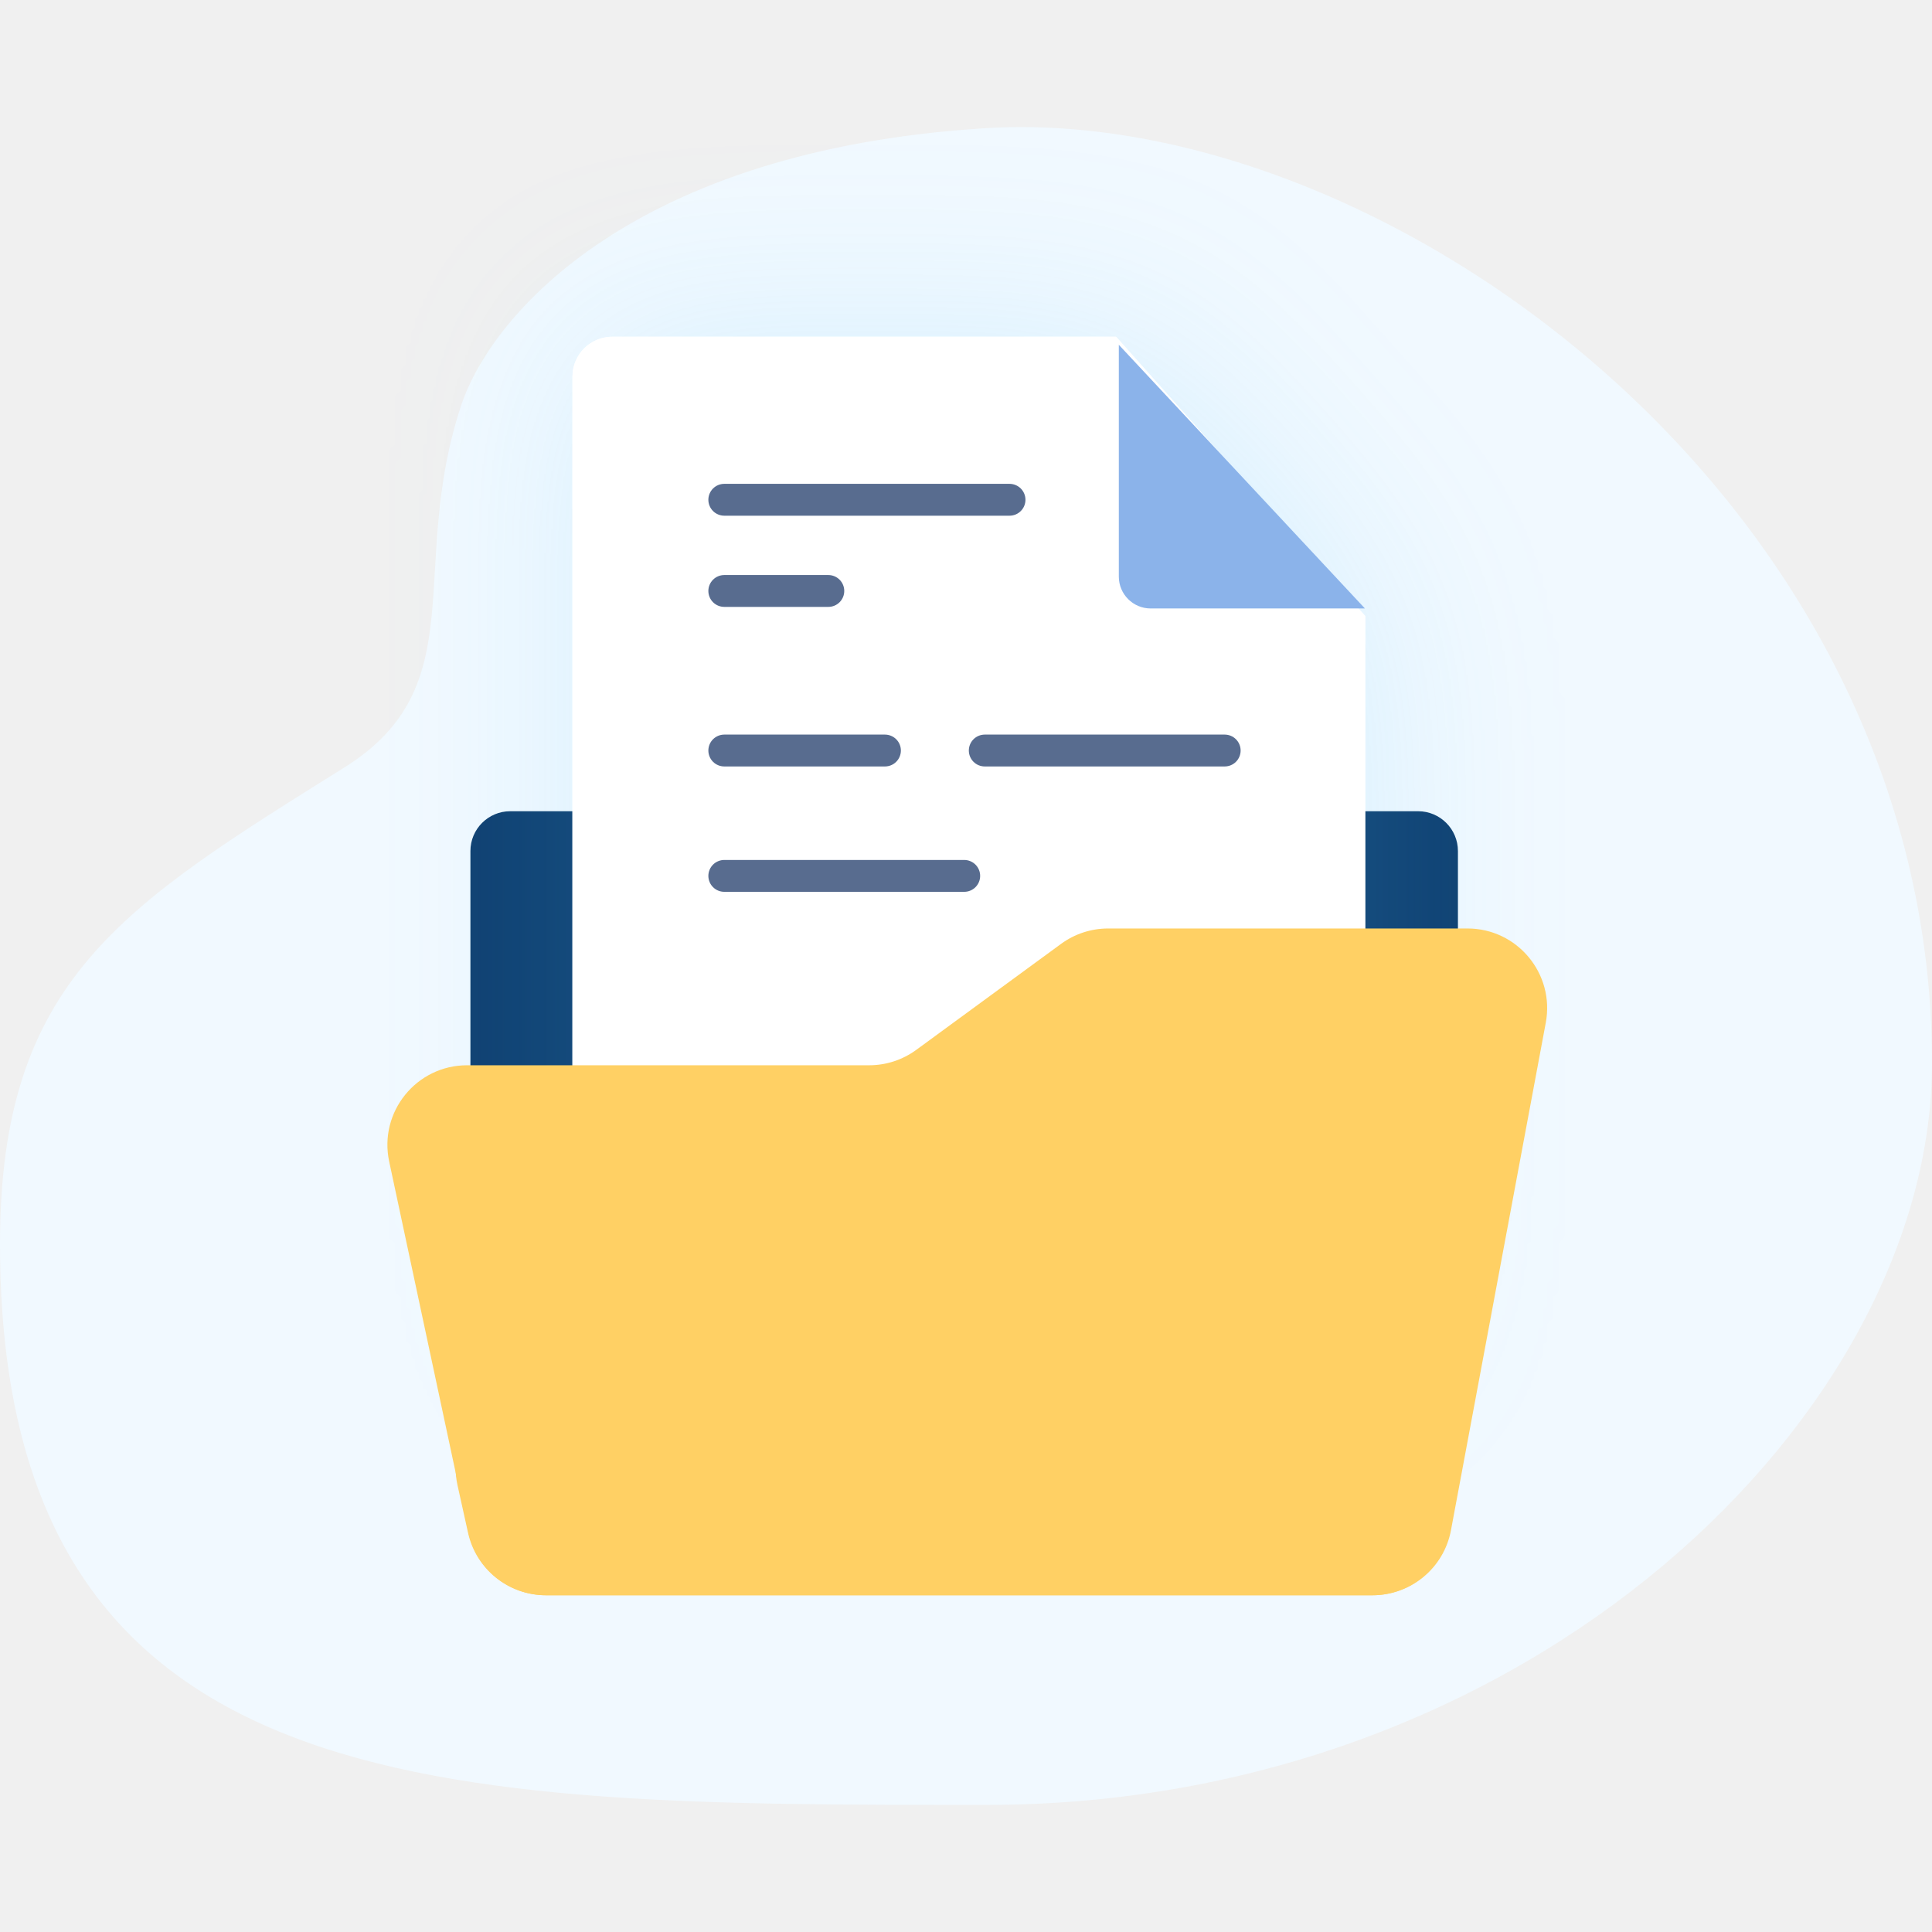
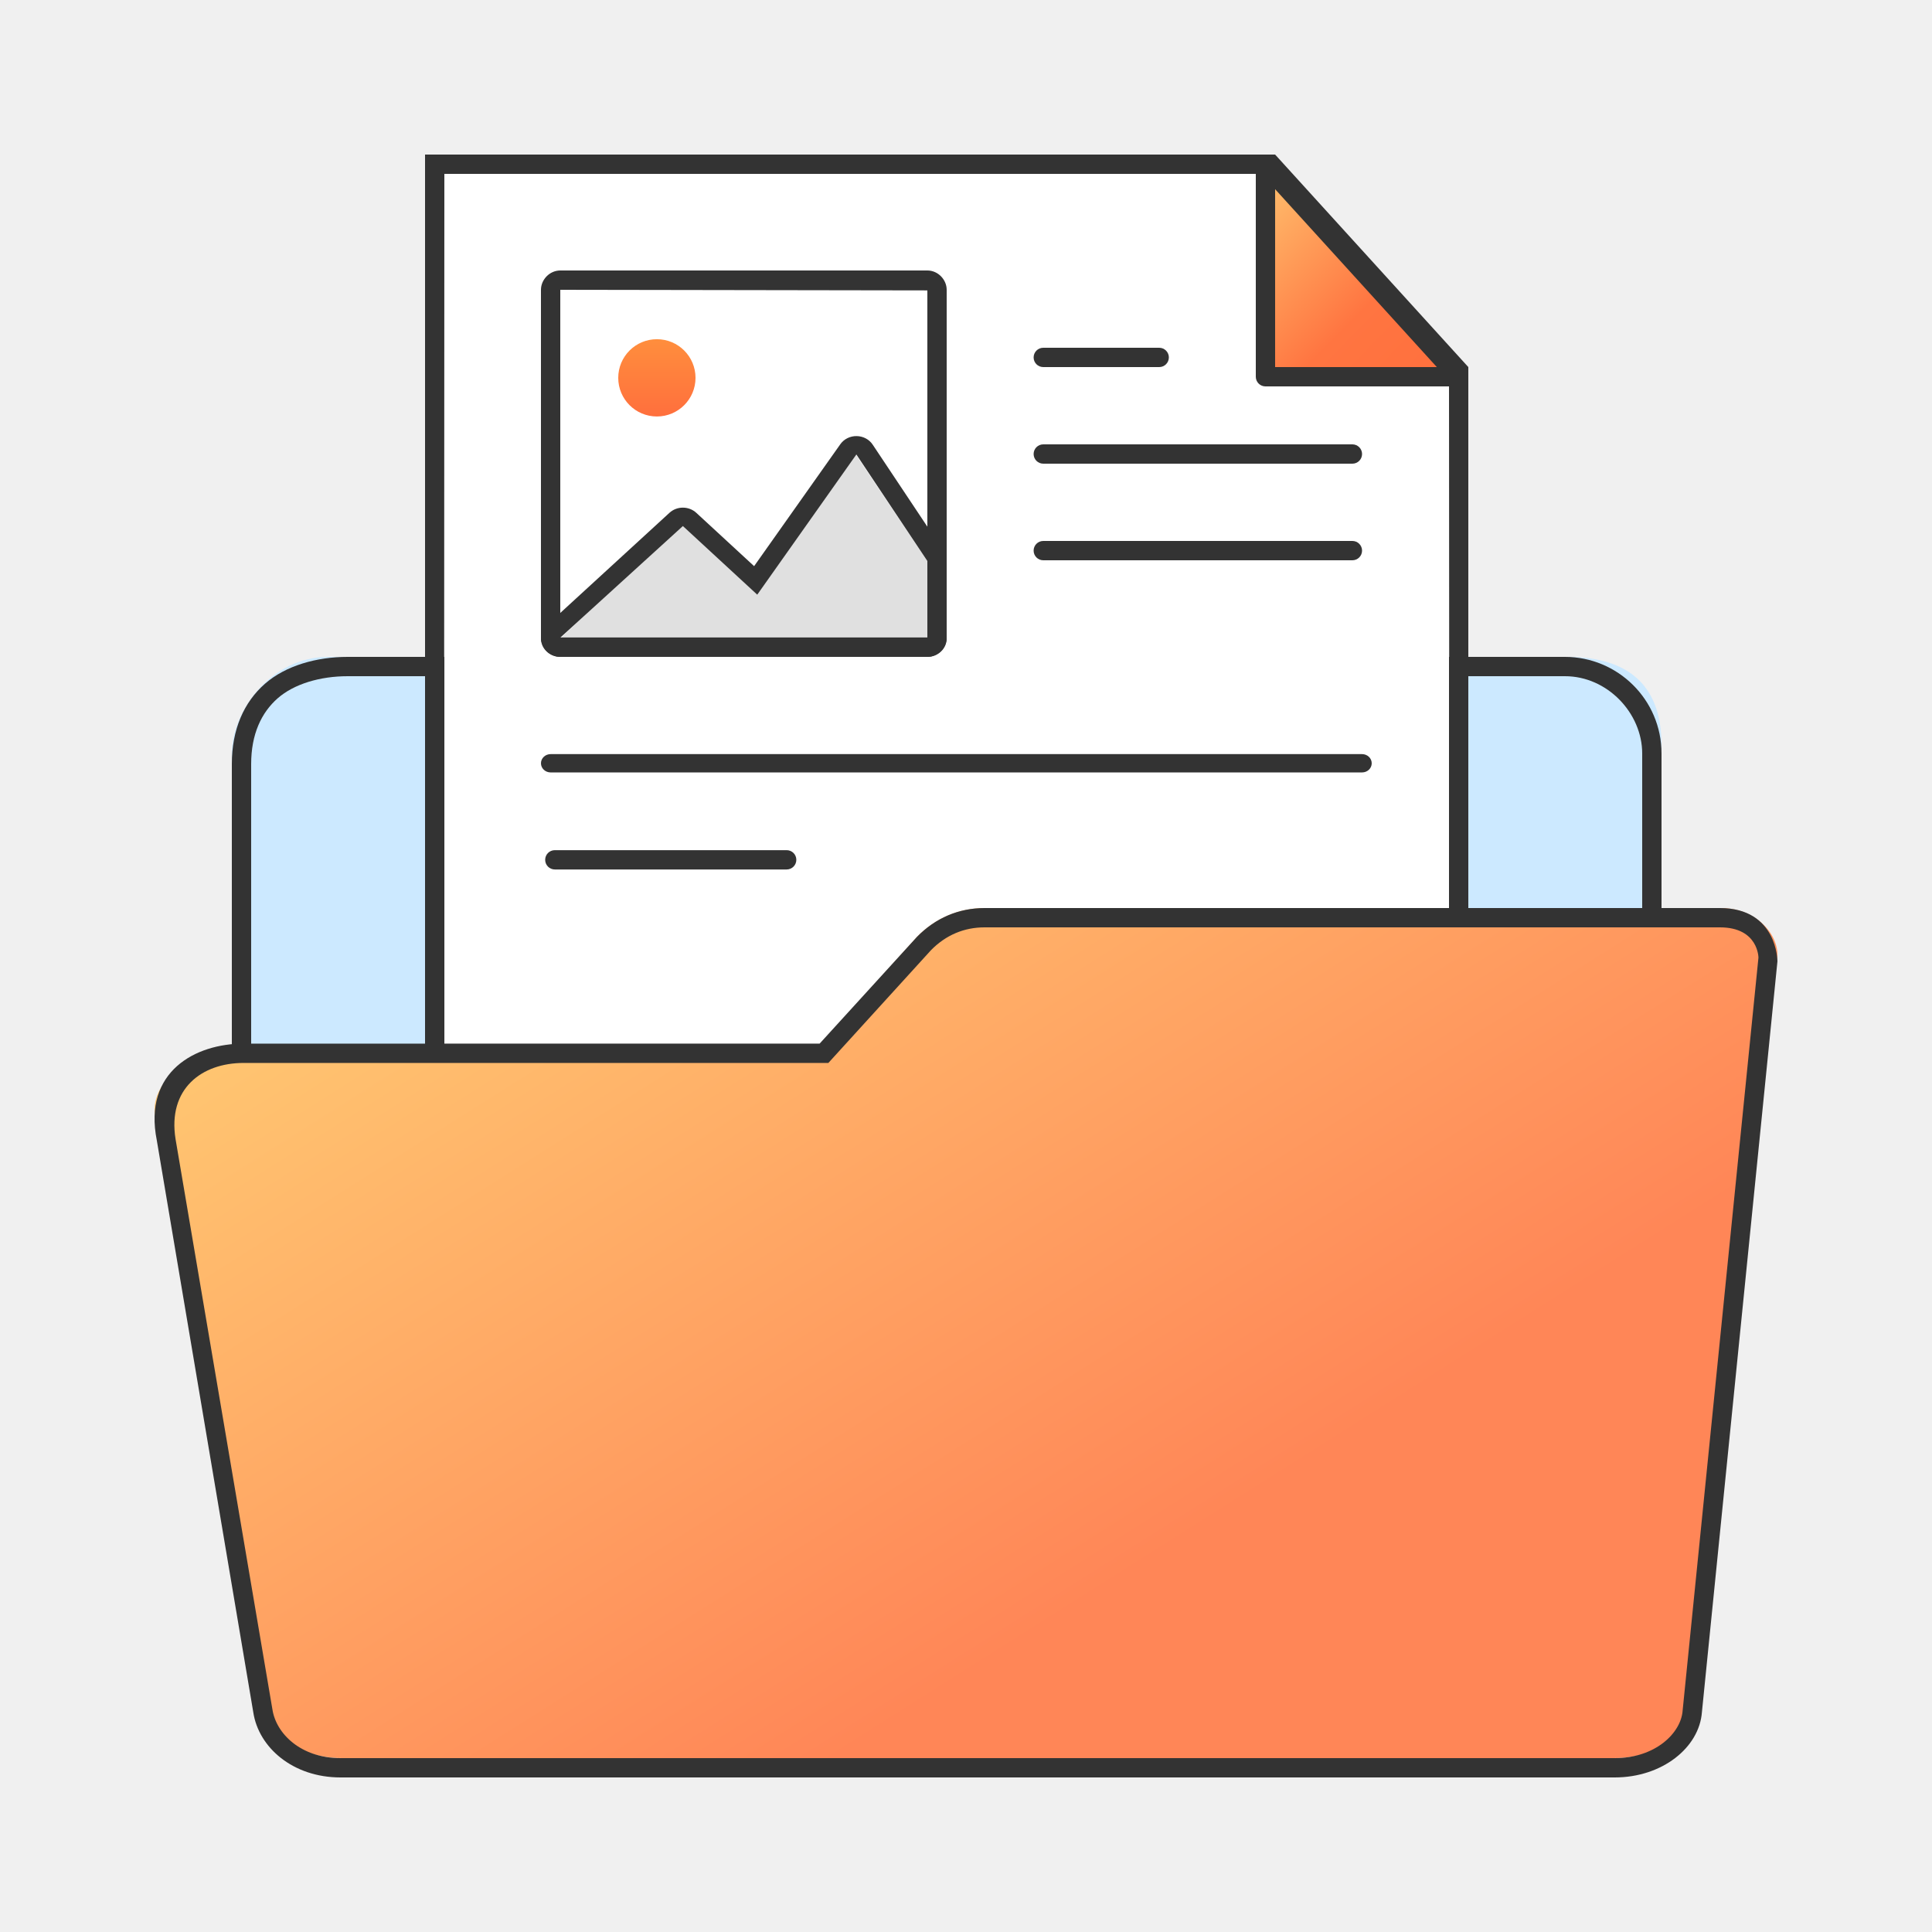
<svg xmlns="http://www.w3.org/2000/svg" width="100" height="100" viewBox="0 0 100 100" fill="none">
-   <path d="M100 55.024C100 73.13 79.256 93.421 51.057 93.421C22.859 93.421 0 93.522 0 64.385C0 50.711 6.344 46.904 17.825 39.724C24.593 35.491 21.073 29.434 23.867 20.993C25.437 16.25 32.829 7.744 51.057 6.633C71.601 5.381 100 25.887 100 55.024Z" fill="#F1F9FF" />
-   <rect x="24.349" y="41.989" width="51.113" height="28.96" rx="2.061" fill="#0F4071" />
-   <g filter="url(#filter0_d)">
-     <path d="M29.63 19.491C29.63 18.353 30.553 17.43 31.692 17.43H57.767L70.663 31.884V67.874C70.663 69.012 69.74 69.935 68.602 69.935H31.692C30.553 69.935 29.63 69.012 29.63 67.874V19.491Z" fill="white" />
-     <path d="M56.942 18.254V29.822C56.942 31.416 58.234 32.708 59.828 32.708H69.838V67.874C69.838 68.557 69.285 69.111 68.602 69.111H31.692C31.009 69.111 30.455 68.557 30.455 67.874V19.491C30.455 18.808 31.009 18.254 31.692 18.254H56.942ZM58.592 29.822V19.593L68.822 31.059H59.828C59.145 31.059 58.592 30.505 58.592 29.822Z" stroke="white" stroke-width="1.649" />
-   </g>
-   <path d="M70.648 31.494L57.91 17.846V29.844C57.91 30.755 58.648 31.494 59.559 31.494H70.648Z" fill="#8BB3EA" />
-   <line x1="37.489" y1="25.868" x2="52.253" y2="25.868" stroke="#586C8F" stroke-width="1.649" stroke-linecap="round" />
-   <line x1="37.489" y1="38.847" x2="45.805" y2="38.847" stroke="#586C8F" stroke-width="1.649" stroke-linecap="round" />
-   <line x1="50.971" y1="38.847" x2="63.39" y2="38.847" stroke="#586C8F" stroke-width="1.649" stroke-linecap="round" />
-   <line x1="37.489" y1="45.336" x2="49.908" y2="45.336" stroke="#586C8F" stroke-width="1.649" stroke-linecap="round" />
-   <line x1="37.489" y1="30.588" x2="42.874" y2="30.588" stroke="#586C8F" stroke-width="1.649" stroke-linecap="round" />
-   <path d="M71.049 82.57H28.276C26.331 82.57 24.65 81.211 24.244 79.309L20.144 60.122C19.596 57.556 21.552 55.138 24.176 55.138H44.989C45.864 55.138 46.717 54.859 47.424 54.342L54.921 48.854C55.627 48.337 56.48 48.058 57.356 48.058H75.957C78.537 48.058 80.483 50.402 80.009 52.938L75.102 79.204C74.737 81.156 73.034 82.57 71.049 82.57Z" fill="#FFD064" />
-   <path d="M71.018 82.57H28.251C26.317 82.57 24.643 81.226 24.226 79.338L23.681 76.877C23.111 74.304 25.07 71.864 27.706 71.864H41.701C42.577 71.864 43.43 71.585 44.136 71.068L51.634 65.58C52.34 65.063 53.193 64.784 54.069 64.784H72.714C75.279 64.784 77.222 67.103 76.773 69.629L75.078 79.169C74.728 81.137 73.017 82.57 71.018 82.57Z" fill="#FFD064" />
+   <path fill-rule="evenodd" clip-rule="evenodd" d="M22 55V34H17C14 34 12 36.827 12 39V55H22Z" fill="#CCE9FF" />
+   <path d="M22 9H66.5L76 19.5V54H22V9Z" fill="white" />
+   <path d="M65.5 8.5L76 19.5H65.5V8.5Z" fill="url(#paint0_linear)" />
+   <path fill-rule="evenodd" clip-rule="evenodd" d="M22 8H66L76 19V48.786H75.018L75 19L66 9H23L22.982 55H40.885V56H22V8Z" fill="#333333" />
+   <path fill-rule="evenodd" clip-rule="evenodd" d="M65.32 8.034C65.512 7.959 65.731 8.011 65.87 8.164L75.87 19.164C76.003 19.31 76.037 19.521 75.957 19.702C75.877 19.883 75.698 20 75.5 20H65.5C65.224 20 65 19.776 65 19.5V8.5C65 8.293 65.127 8.108 65.32 8.034ZM66 9.793V19H74.37L66 9.793Z" fill="#333333" />
+   <path fill-rule="evenodd" clip-rule="evenodd" d="M13.71 35.395C14.783 34.452 16.389 34 18 34H23.001V56H12V39.545C12 37.752 12.627 36.346 13.71 35.395ZM14.37 36.146C13.532 36.883 13 38 13 39.545V55H22V35H18C16.567 35 15.217 35.401 14.37 36.146Z" fill="#333333" />
+   <path fill-rule="evenodd" clip-rule="evenodd" d="M76 34V48H86V38.56C86 35.234 84.012 34 81.114 34H76Z" fill="#CCE9FF" />
+   <path fill-rule="evenodd" clip-rule="evenodd" d="M75 34H81C83.722 34 86 36.202 86 39V49H75V34ZM76 35V48H85V39C85 36.916 83.202 35 81 35H76Z" fill="#333333" />
+   <path fill-rule="evenodd" clip-rule="evenodd" d="M47.487 48.467L42.343 54.191H12.583C10.125 54.191 7.748 55.914 8.021 57.703L13.211 87.698C13.484 89.487 15.259 91 17.717 91H83.537C85.995 91 87.907 89.487 88.043 87.698L91.972 49.697C92.195 48.573 91.053 47 89.046 47H50.986C49.648 47 48.443 47.504 47.487 48.467Z" fill="url(#paint1_linear)" />
+   <path fill-rule="evenodd" clip-rule="evenodd" d="M42.876 55.018H12.604C10.447 55.018 8.668 56.348 9.087 58.962L14.098 88.465L14.1 88.475C14.289 89.736 15.574 91 17.625 91H83.576C85.694 91 87.007 89.694 87.092 88.548L87.093 88.535L91.017 49.567C91.017 49.567 91.017 48 89.023 48H50.96C49.904 48 48.96 48.395 48.189 49.18L42.876 55.018ZM47.454 48.5L42.423 54.018H12.604C10.141 54.018 7.399 55.439 8.116 59.023L13.109 88.623C13.383 90.452 15.162 92 17.625 92H83.576C86.039 92 87.954 90.452 88.091 88.623L92 49.758C92 49.758 92 47 89.023 47H50.96C49.62 47 48.412 47.515 47.454 48.5Z" fill="#333333" />
+   <path d="M48 14.952H29V33.047H48V14.952Z" fill="white" />
+   <path fill-rule="evenodd" clip-rule="evenodd" d="M29 33.048L35.5 26.857L39 30.191L44.293 23.524L48 29.038V33.048" fill="#E0E0E0" />
+   <path fill-rule="evenodd" clip-rule="evenodd" d="M28 15C28 14.474 28.448 14 29 14H48C48.552 14 49 14.474 49 15V33C49 33.526 48.552 34 48 34H29C28.448 34 28 33.526 28 33V15ZM48 15.031V33H29V15L48 15.031Z" fill="#333333" />
+   <path fill-rule="evenodd" clip-rule="evenodd" d="M29.01 32.995H48V29.038L44.325 23.524L39.195 30.78L35.346 27.228L29.01 32.995ZM39.033 29.304L36.041 26.544C35.654 26.187 35.04 26.186 34.652 26.542L28.306 32.362C27.909 32.726 27.897 33.329 28.28 33.708C28.663 34.087 29.296 34.099 29.694 33.734L29.922 33.524H47.134C47.307 33.808 47.63 34 48 34C48.552 34 49 33.574 49 33.048V29.038C49 28.857 48.946 28.68 48.844 28.527L45.169 23.013C44.989 22.742 44.676 22.576 44.339 22.572C44.001 22.567 43.684 22.725 43.496 22.992L39.033 29.304Z" fill="#333333" />
+   <path fill-rule="evenodd" clip-rule="evenodd" d="M28 39.507C28 39.245 28.224 39.033 28.5 39.033H70.5C70.776 39.033 71 39.245 71 39.507C71 39.769 70.776 39.981 70.5 39.981H28.5C28.224 39.981 28 39.769 28 39.507Z" fill="#333333" />
+   <path fill-rule="evenodd" clip-rule="evenodd" d="M53.5 18.5C53.5 18.224 53.724 18 54 18H60C60.276 18 60.5 18.224 60.5 18.5C60.5 18.776 60.276 19 60 19H54C53.724 19 53.5 18.776 53.5 18.5Z" fill="#333333" />
+   <path fill-rule="evenodd" clip-rule="evenodd" d="M53.5 23.5C53.5 23.224 53.724 23 54 23H70C70.276 23 70.5 23.224 70.5 23.5C70.5 23.776 70.276 24 70 24H62H54C53.724 24 53.5 23.776 53.5 23.5Z" fill="#333333" />
+   <path fill-rule="evenodd" clip-rule="evenodd" d="M53.5 28.5C53.5 28.224 53.724 28 54 28H70C70.276 28 70.5 28.224 70.5 28.5C70.5 28.776 70.276 29 70 29H54C53.724 29 53.5 28.776 53.5 28.5Z" fill="#333333" />
+   <path fill-rule="evenodd" clip-rule="evenodd" d="M28.218 44.504C28.218 44.227 28.442 44.004 28.718 44.004H40.718C40.994 44.004 41.218 44.227 41.218 44.504C41.218 44.78 40.994 45.004 40.718 45.004H28.718C28.442 45.004 28.218 44.78 28.218 44.504Z" fill="#333333" />
+   <path d="M36 19.557C36 20.662 35.105 21.557 34 21.557C32.895 21.557 32 20.662 32 19.557C32 18.452 32.895 17.557 34 17.557C35.105 17.557 36 18.452 36 19.557Z" fill="url(#paint2_linear)" />
  <defs>
-     <filter id="filter0_d" x="20.148" y="7.535" width="60.822" height="72.295" filterUnits="userSpaceOnUse" color-interpolation-filters="sRGB">
-       <feFlood flood-opacity="0" result="BackgroundImageFix" />
-       <feColorMatrix in="SourceAlpha" type="matrix" values="0 0 0 0 0 0 0 0 0 0 0 0 0 0 0 0 0 0 127 0" />
-       <feOffset dx="0.412" />
-       <feGaussianBlur stdDeviation="4.947" />
-       <feColorMatrix type="matrix" values="0 0 0 0 0.306 0 0 0 0 0.769 0 0 0 0 0.976 0 0 0 0.16 0" />
-       <feBlend mode="normal" in2="BackgroundImageFix" result="effect1_dropShadow" />
-       <feBlend mode="normal" in="SourceGraphic" in2="effect1_dropShadow" result="shape" />
-     </filter>
+     <linearGradient id="paint0_linear" x1="65.5" y1="8.07" x2="76.508" y2="18.988" gradientUnits="userSpaceOnUse">
+       <stop stop-color="#FFC671" />
+       <stop offset="0.594" stop-color="#FF7541" />
+       <stop offset="1" stop-color="#FF6F3D" />
+     </linearGradient>
+     <linearGradient id="paint1_linear" x1="8.125" y1="55.539" x2="48.063" y2="118.763" gradientUnits="userSpaceOnUse">
+       <stop stop-color="#FFC671" />
+       <stop offset="0.653" stop-color="#FF8657" />
+     </linearGradient>
+     <linearGradient id="paint2_linear" x1="34" y1="17.557" x2="34" y2="21.557" gradientUnits="userSpaceOnUse">
+       <stop stop-color="#FF8E3D" />
+       <stop offset="1" stop-color="#FF6F3D" />
+     </linearGradient>
  </defs>
</svg>
